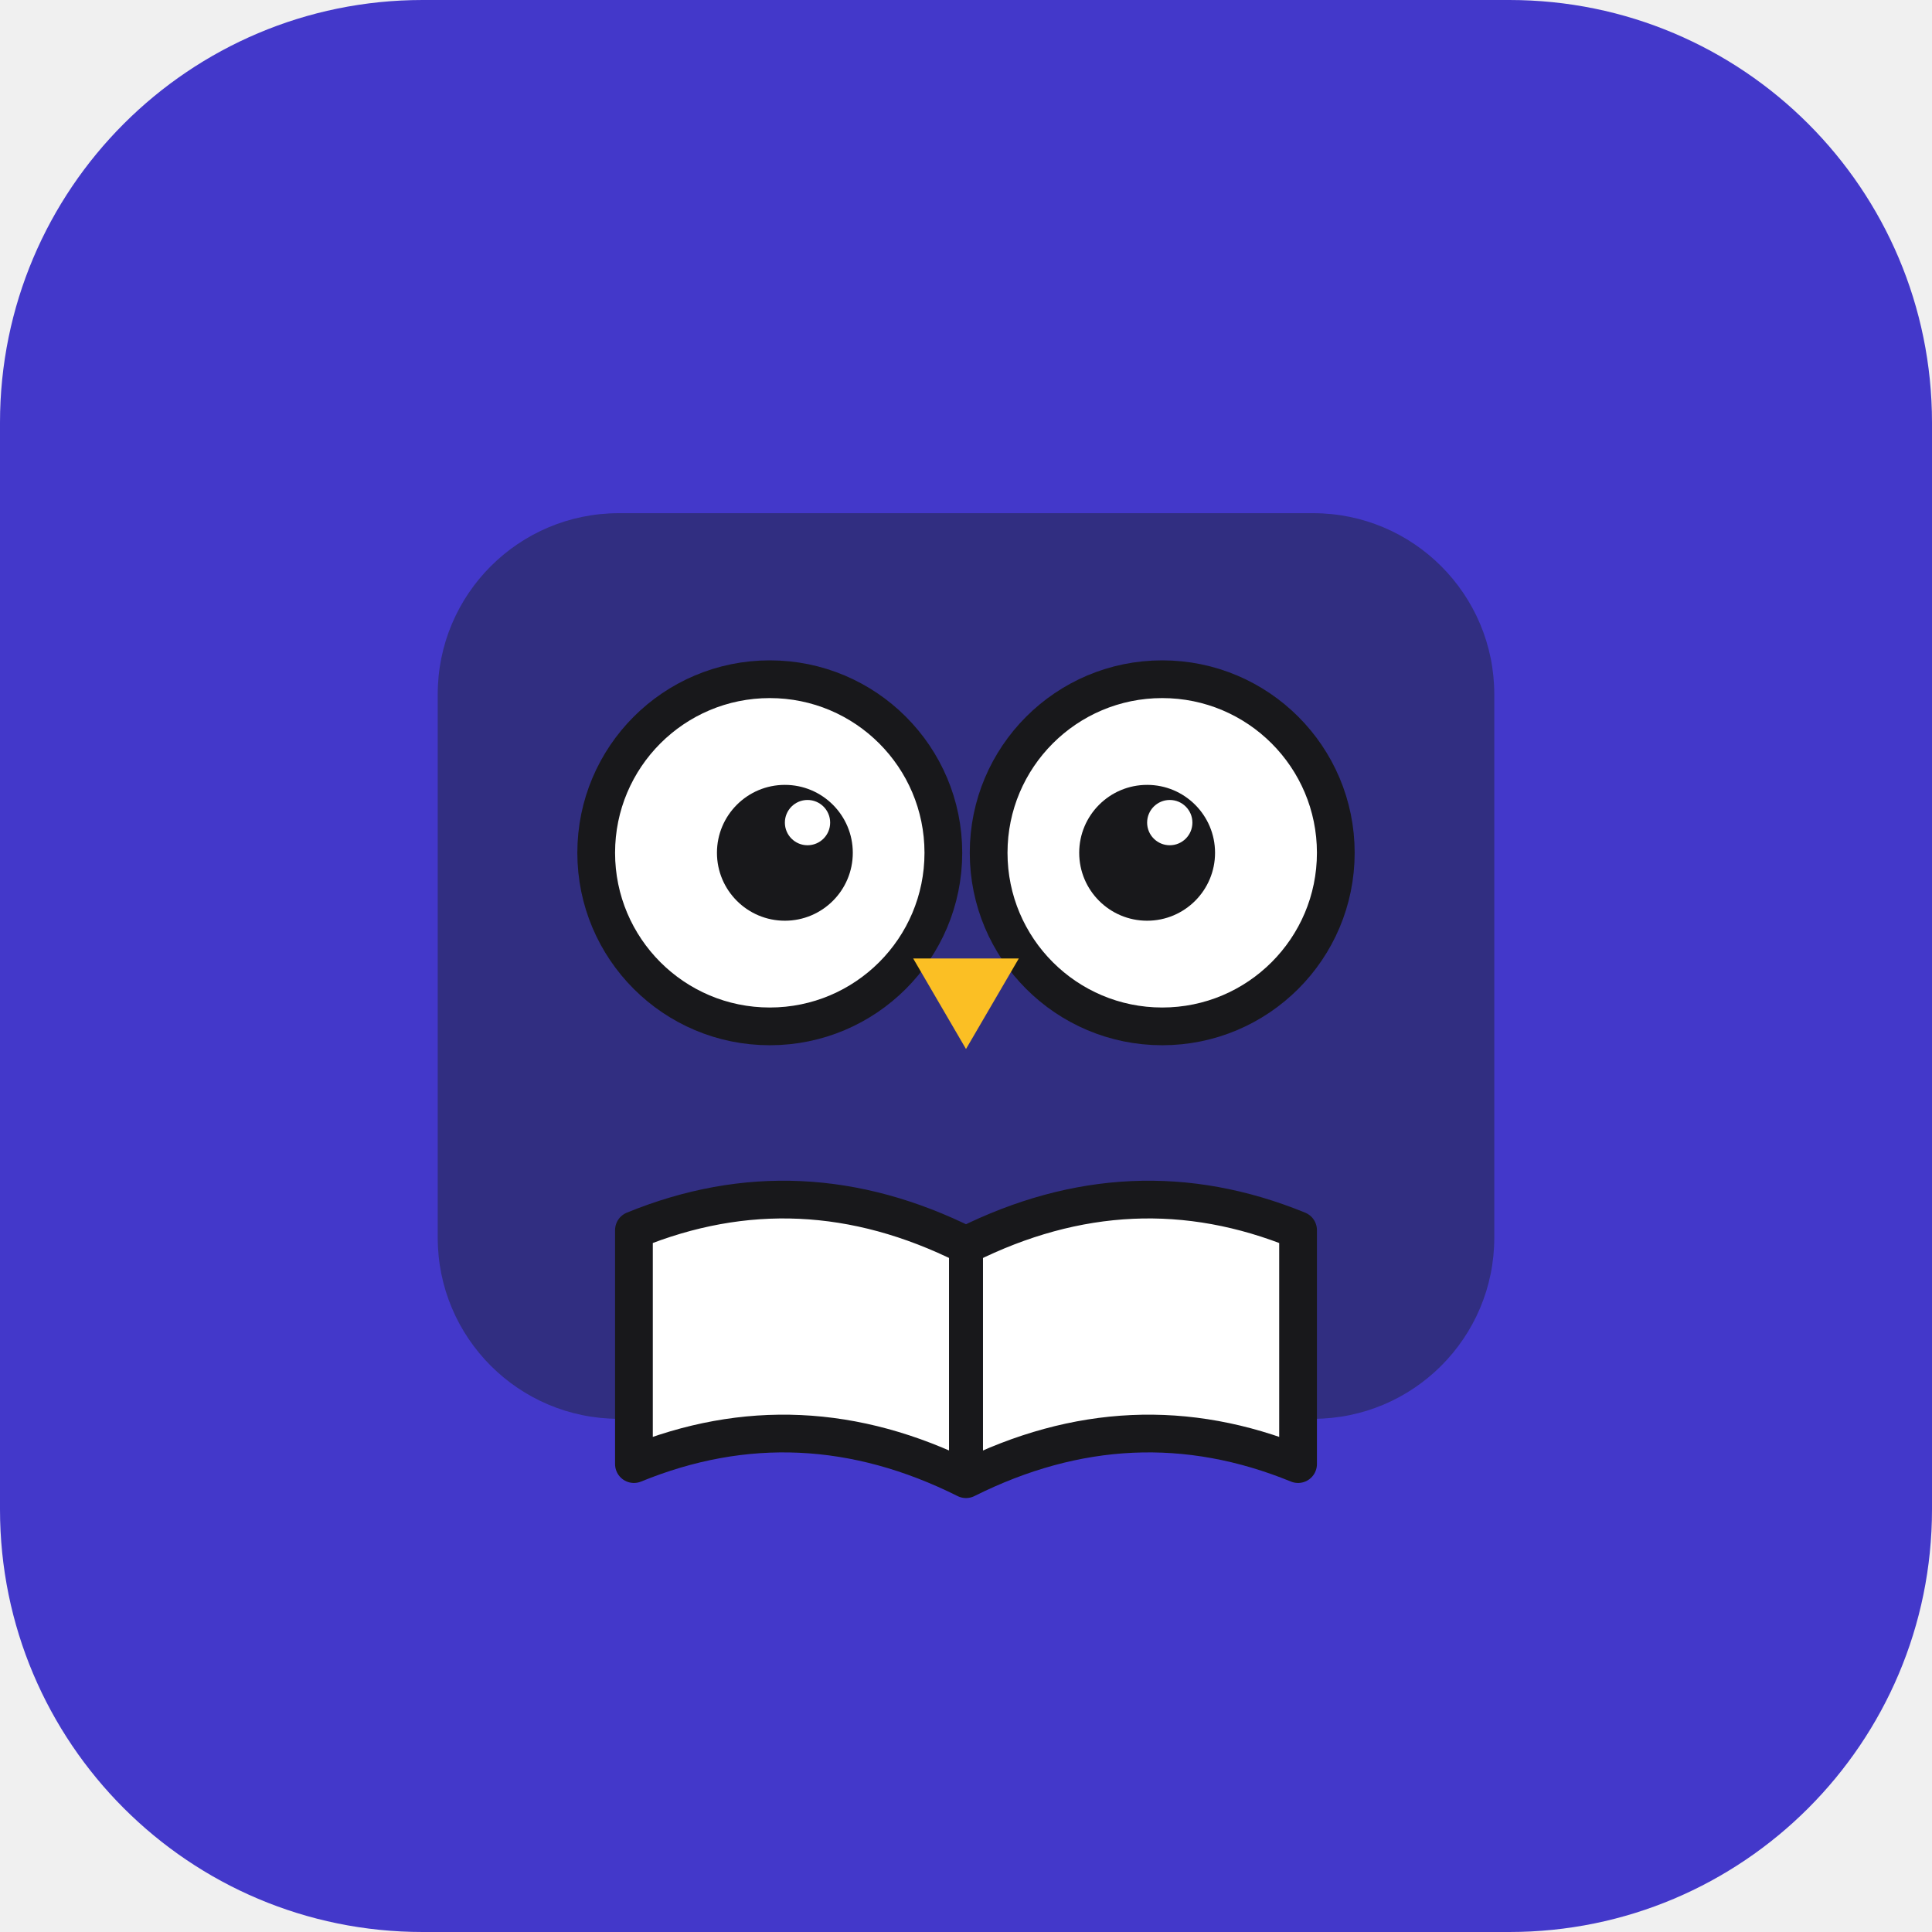
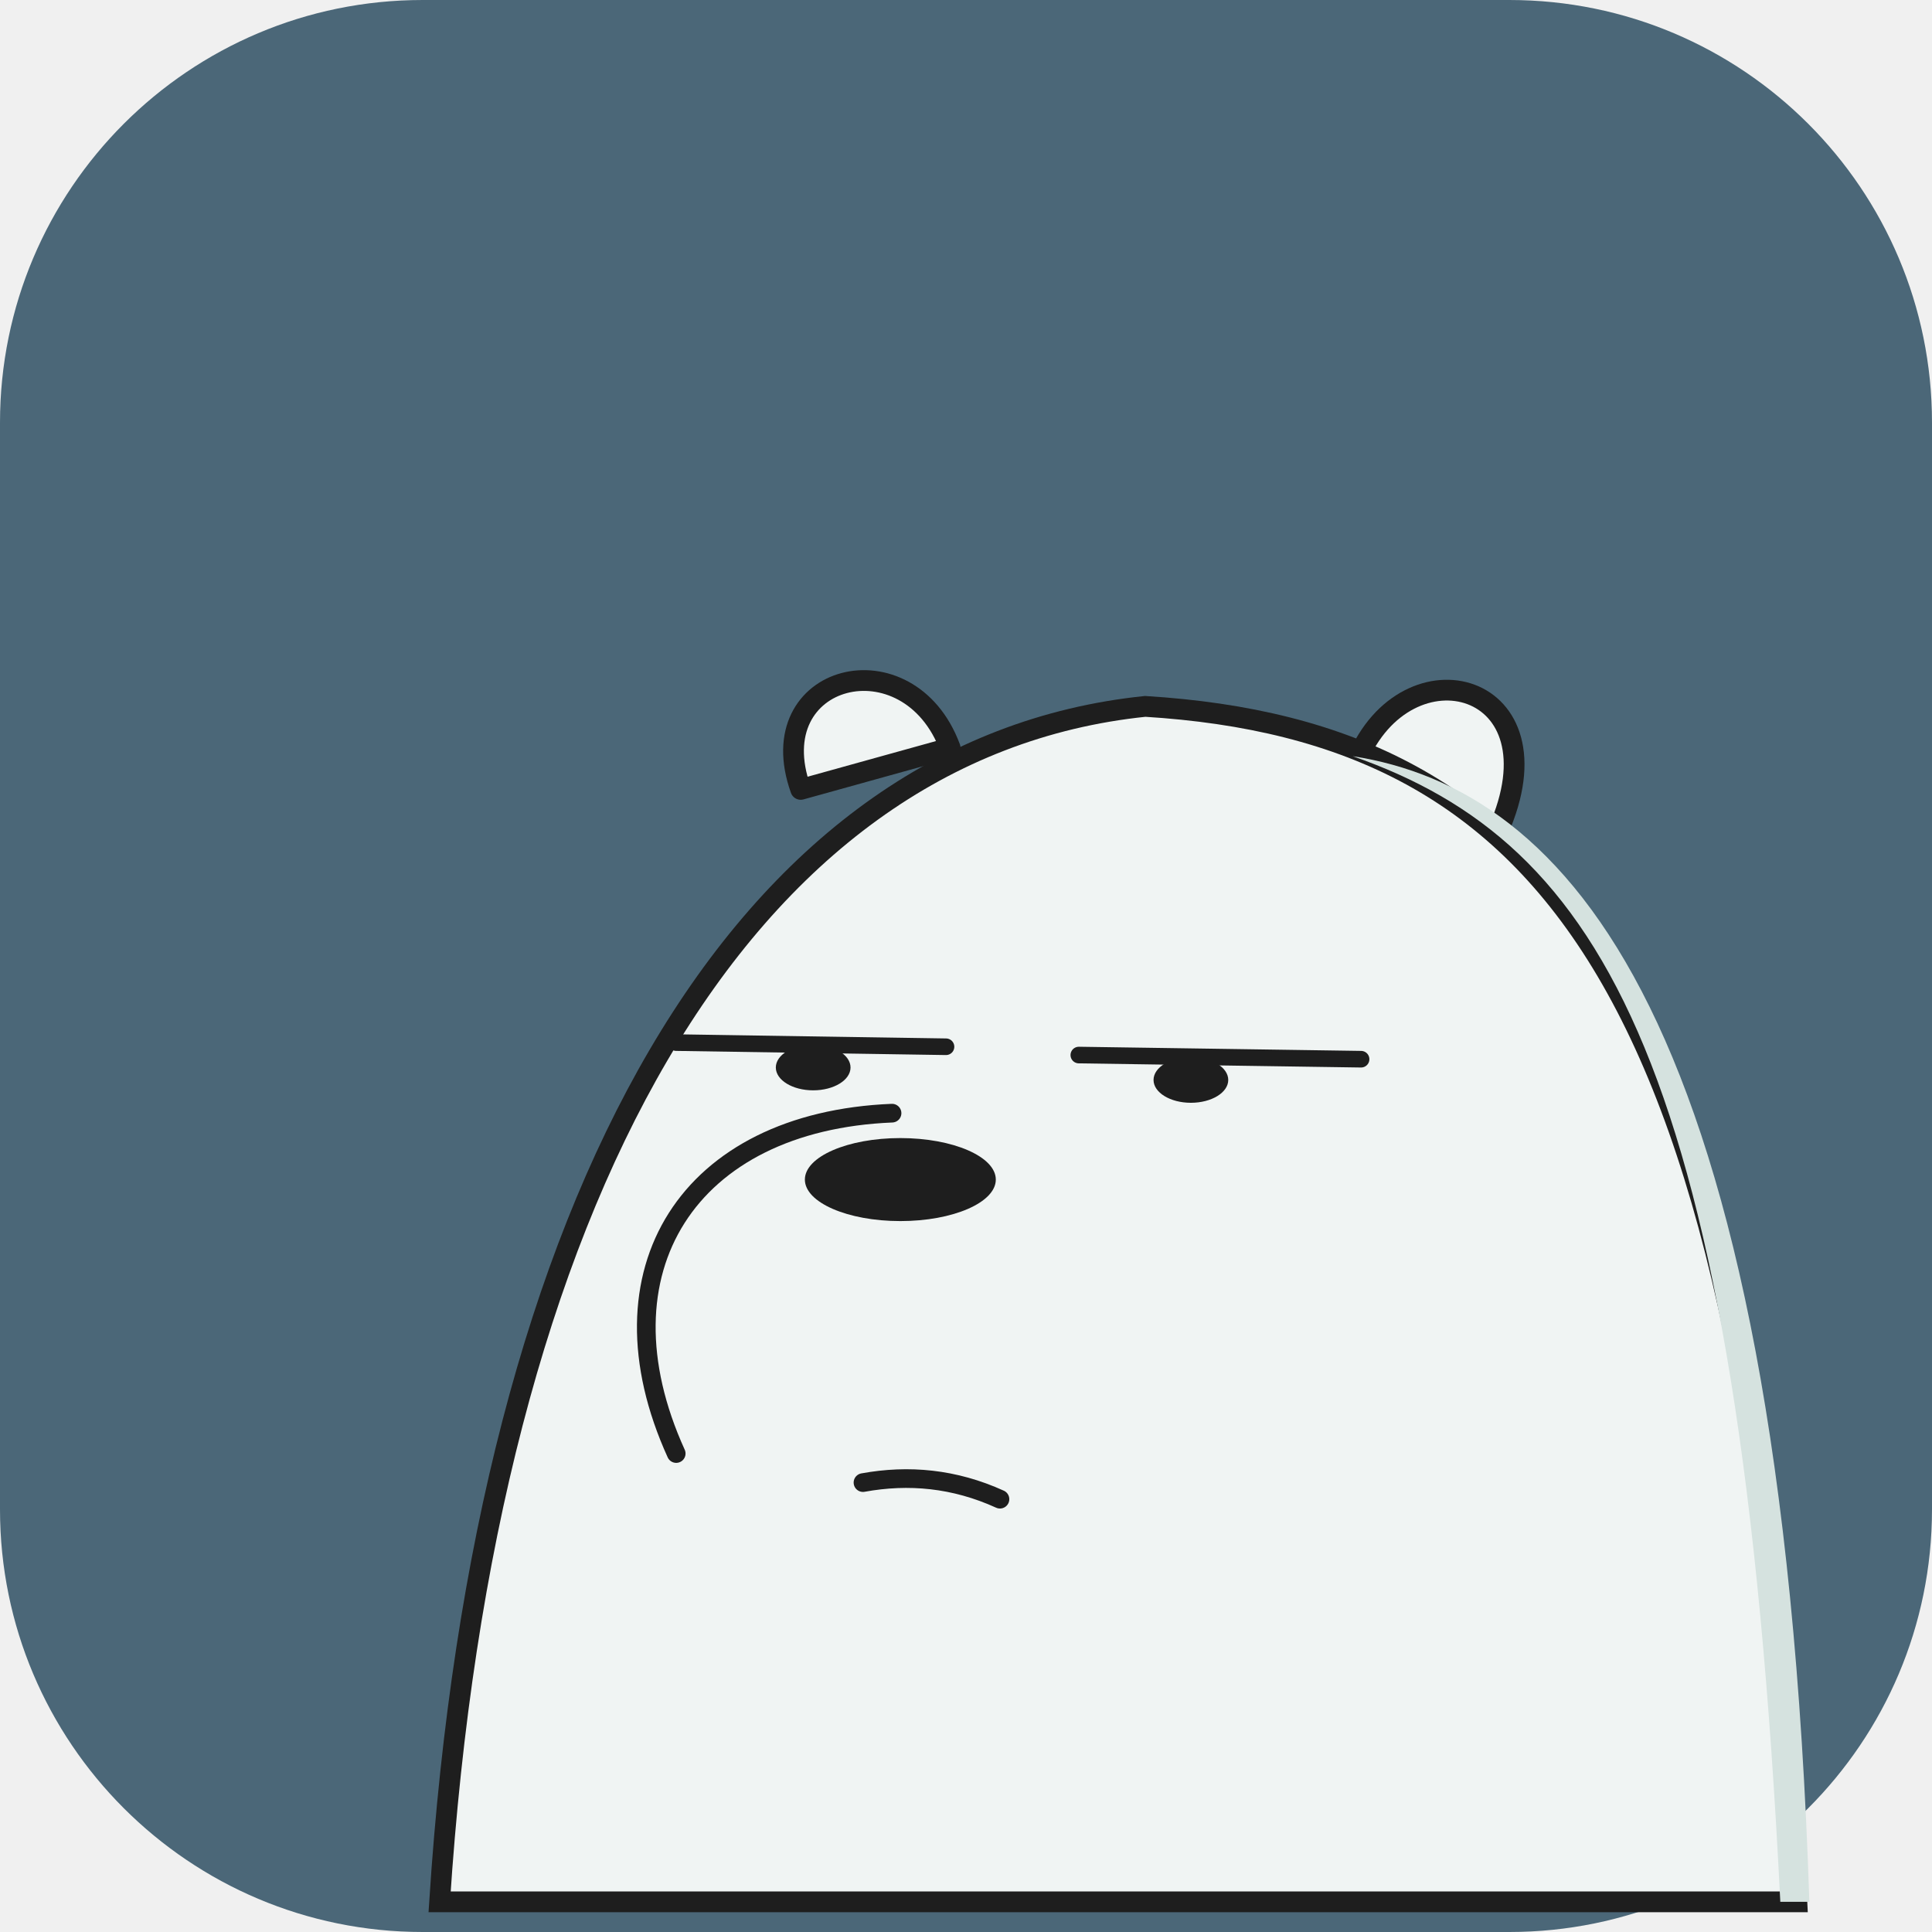
<svg xmlns="http://www.w3.org/2000/svg" viewBox="0 0 512 512" width="512" height="512">
-   <rect width="512" height="512" rx="112" fill="#4338ca" />
-   <rect x="116" y="136" width="280" height="240" rx="48" fill="#312e81" />
-   <circle cx="204" cy="226" r="44" fill="#ffffff" />
-   <circle cx="308" cy="226" r="44" fill="#ffffff" />
-   <circle cx="204" cy="226" r="46" fill="none" stroke="#18181b" stroke-width="10" />
-   <circle cx="308" cy="226" r="46" fill="none" stroke="#18181b" stroke-width="10" />
-   <circle cx="208" cy="226" r="18" fill="#18181b" />
-   <circle cx="304" cy="226" r="18" fill="#18181b" />
-   <circle cx="214" cy="218" r="6" fill="#ffffff" />
-   <circle cx="310" cy="218" r="6" fill="#ffffff" />
-   <polygon points="242,254 270,254 256,278" fill="#fbbf24" />
-   <path d="M168 326 Q212 308 256 330 Q300 308 344 326 L344 388 Q300 370 256 392 Q212 370 168 388 Z" fill="#ffffff" stroke="#18181b" stroke-width="10" stroke-linejoin="round" />
-   <line x1="256" y1="330" x2="256" y2="392" stroke="#18181b" stroke-width="9" />
+   <rect width="512" height="512" rx="112" fill="#4b6778" />
+   <g transform="translate(56, -24) scale(1.1)">
+     <path d="M 142 212 C 132 184, 168 175, 178 202 Z" fill="#f0f4f3" stroke="#1e1e1e" stroke-width="5" stroke-linejoin="round" />
+     <path d="M 276 205 C 288 176, 326 186, 310 222 Z" fill="#f0f4f3" stroke="#1e1e1e" stroke-width="5" stroke-linejoin="round" />
+     <path d="M 55 480 C 66 310, 128 202, 225 192 C 322 198, 372 260, 382 480 Z" fill="#f0f4f3" stroke="#1e1e1e" stroke-width="5" />
+     <path d="M 275 204 C 335 225, 368 278, 378 480 L 385 480 C 378 265, 326 212, 275 204 Z" fill="#d5e2df" />
+     <ellipse cx="145" cy="279" rx="9" ry="5.5" fill="#1e1e1e" />
+     <ellipse cx="236" cy="282" rx="9" ry="5.5" fill="#1e1e1e" />
+     <line x1="112" y1="273" x2="177" y2="274" stroke="#1e1e1e" stroke-width="4" stroke-linecap="round" />
+     <line x1="209" y1="276" x2="277" y2="277" stroke="#1e1e1e" stroke-width="4" stroke-linecap="round" />
+     <ellipse cx="166" cy="306" rx="23" ry="10" fill="#1e1e1e" />
+     <path d="M 164 290 C 115 292, 92 328, 112 372" fill="none" stroke="#1e1e1e" stroke-width="4.5" stroke-linecap="round" />
+     <path d="M 157 379 C 168 377, 179 378, 190 383" fill="none" stroke="#1e1e1e" stroke-width="4.5" stroke-linecap="round" />
+   </g>
</svg>
